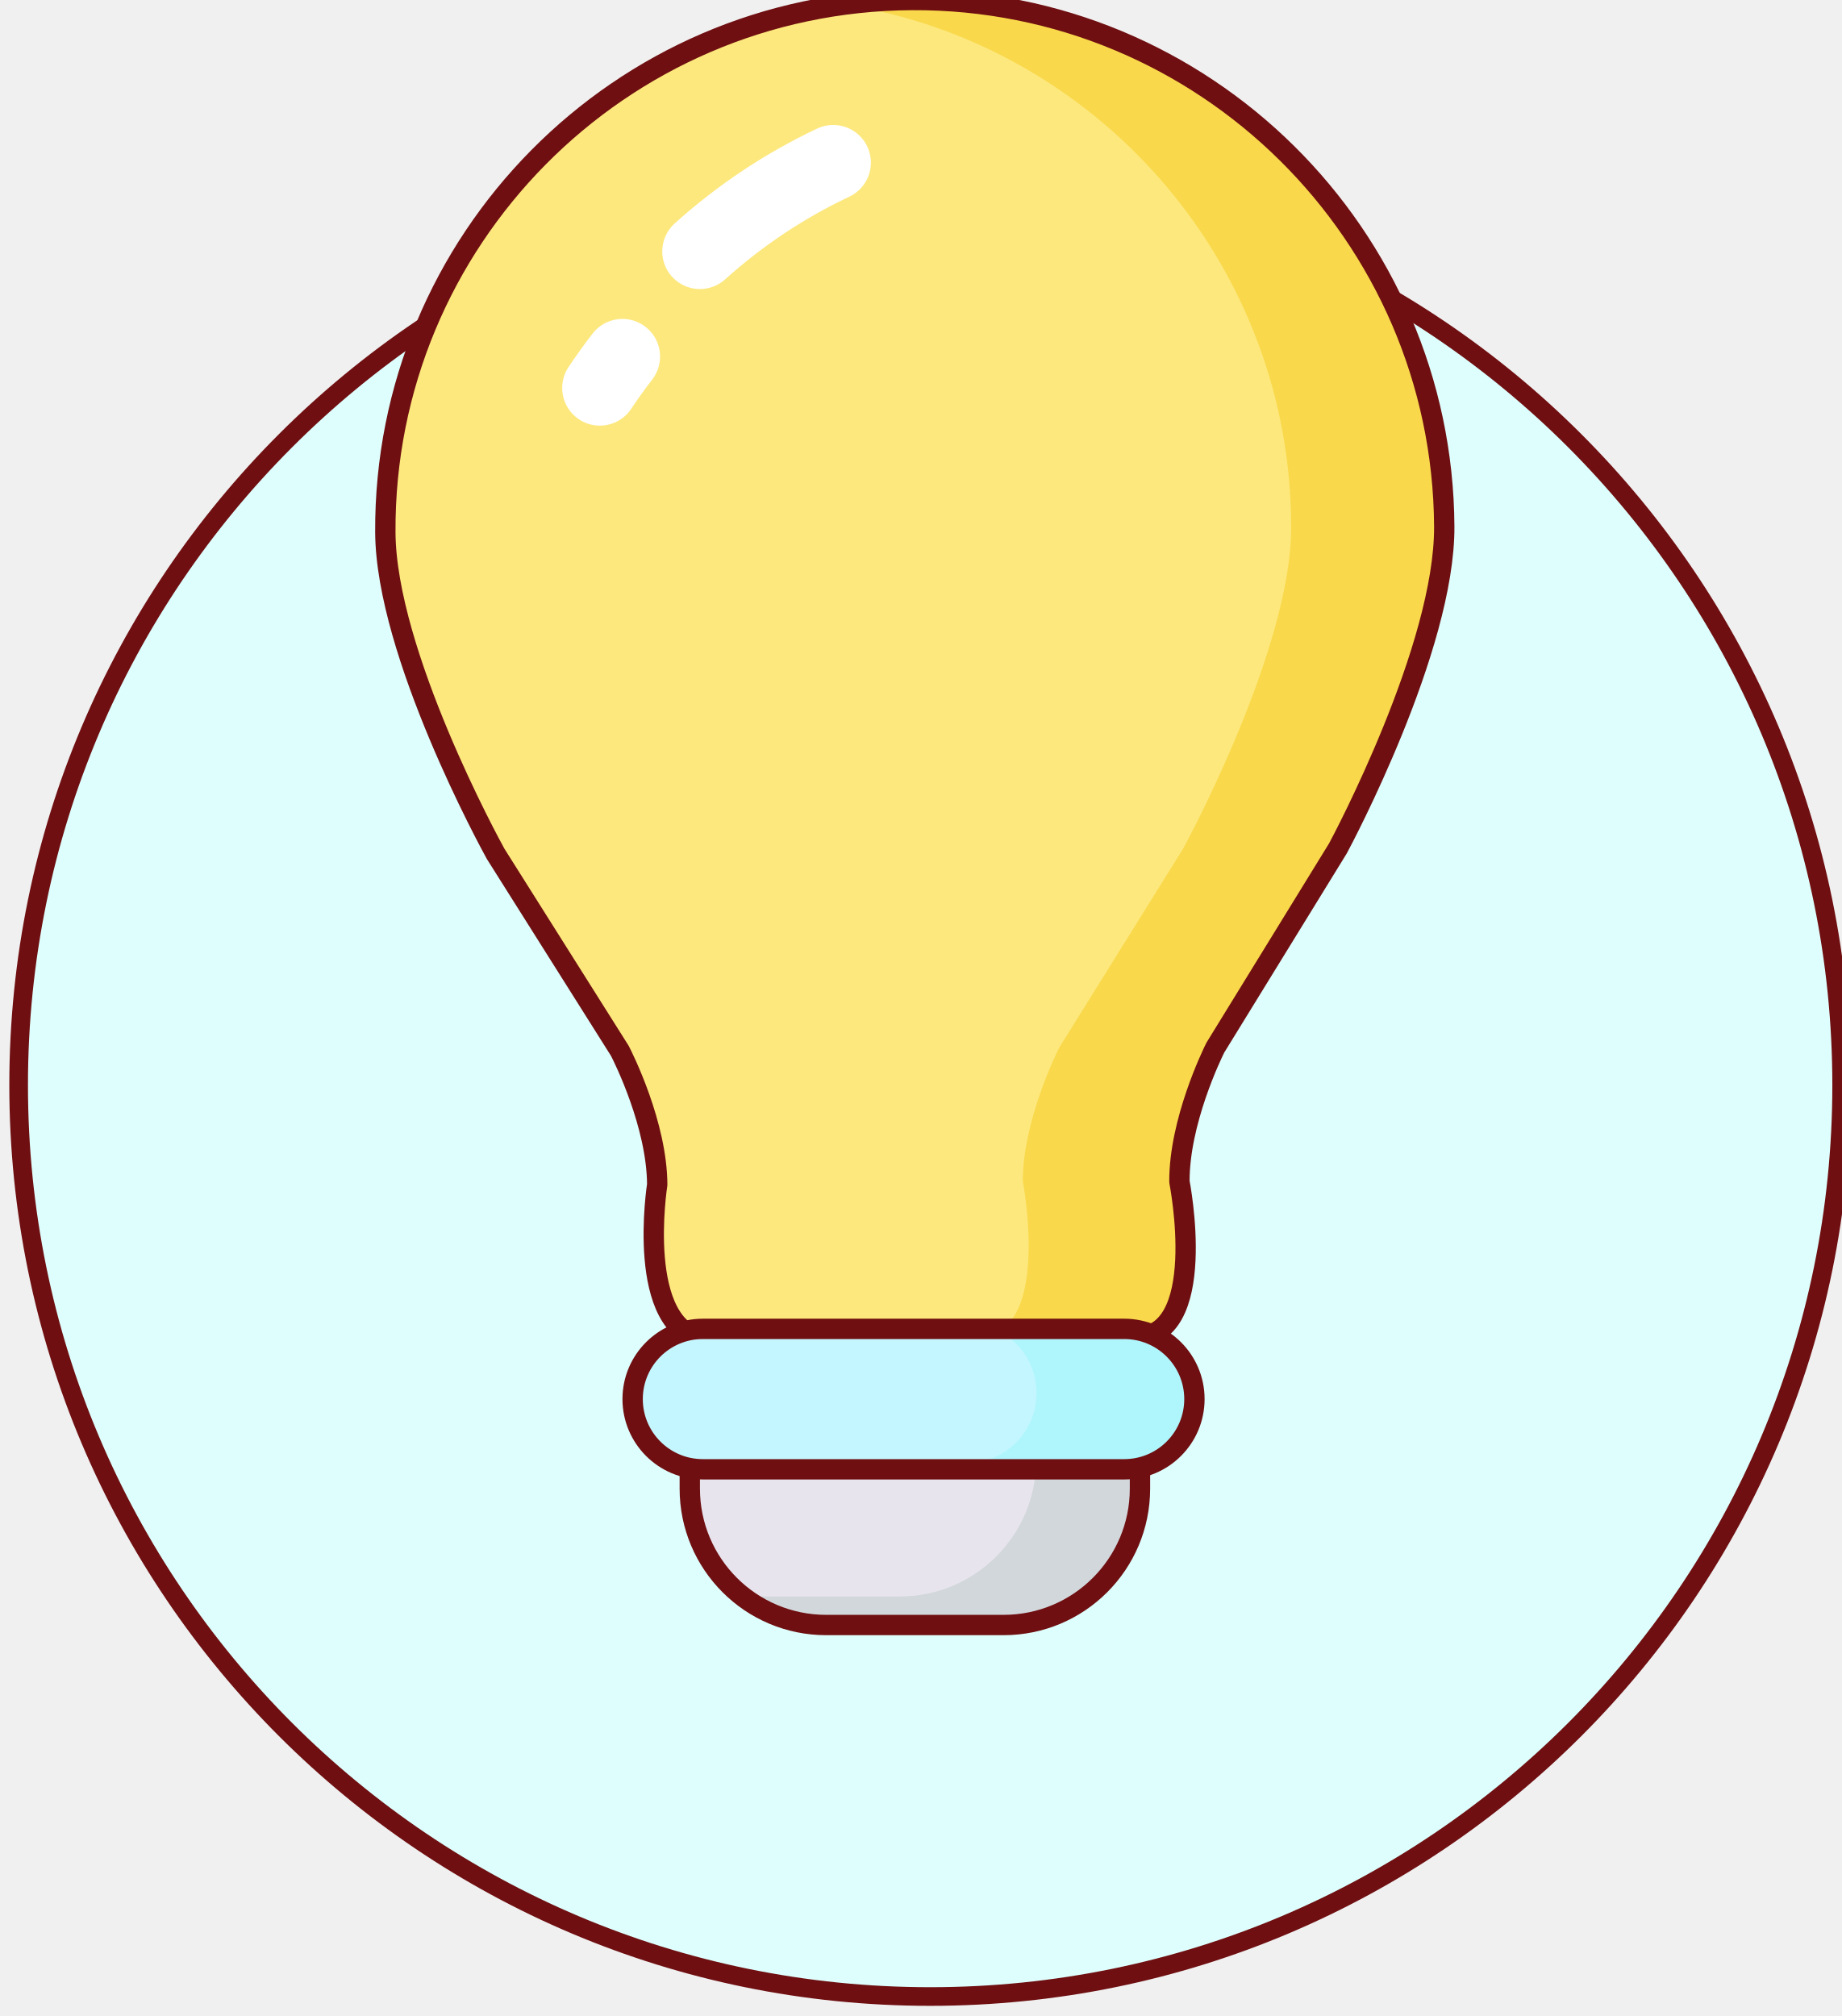
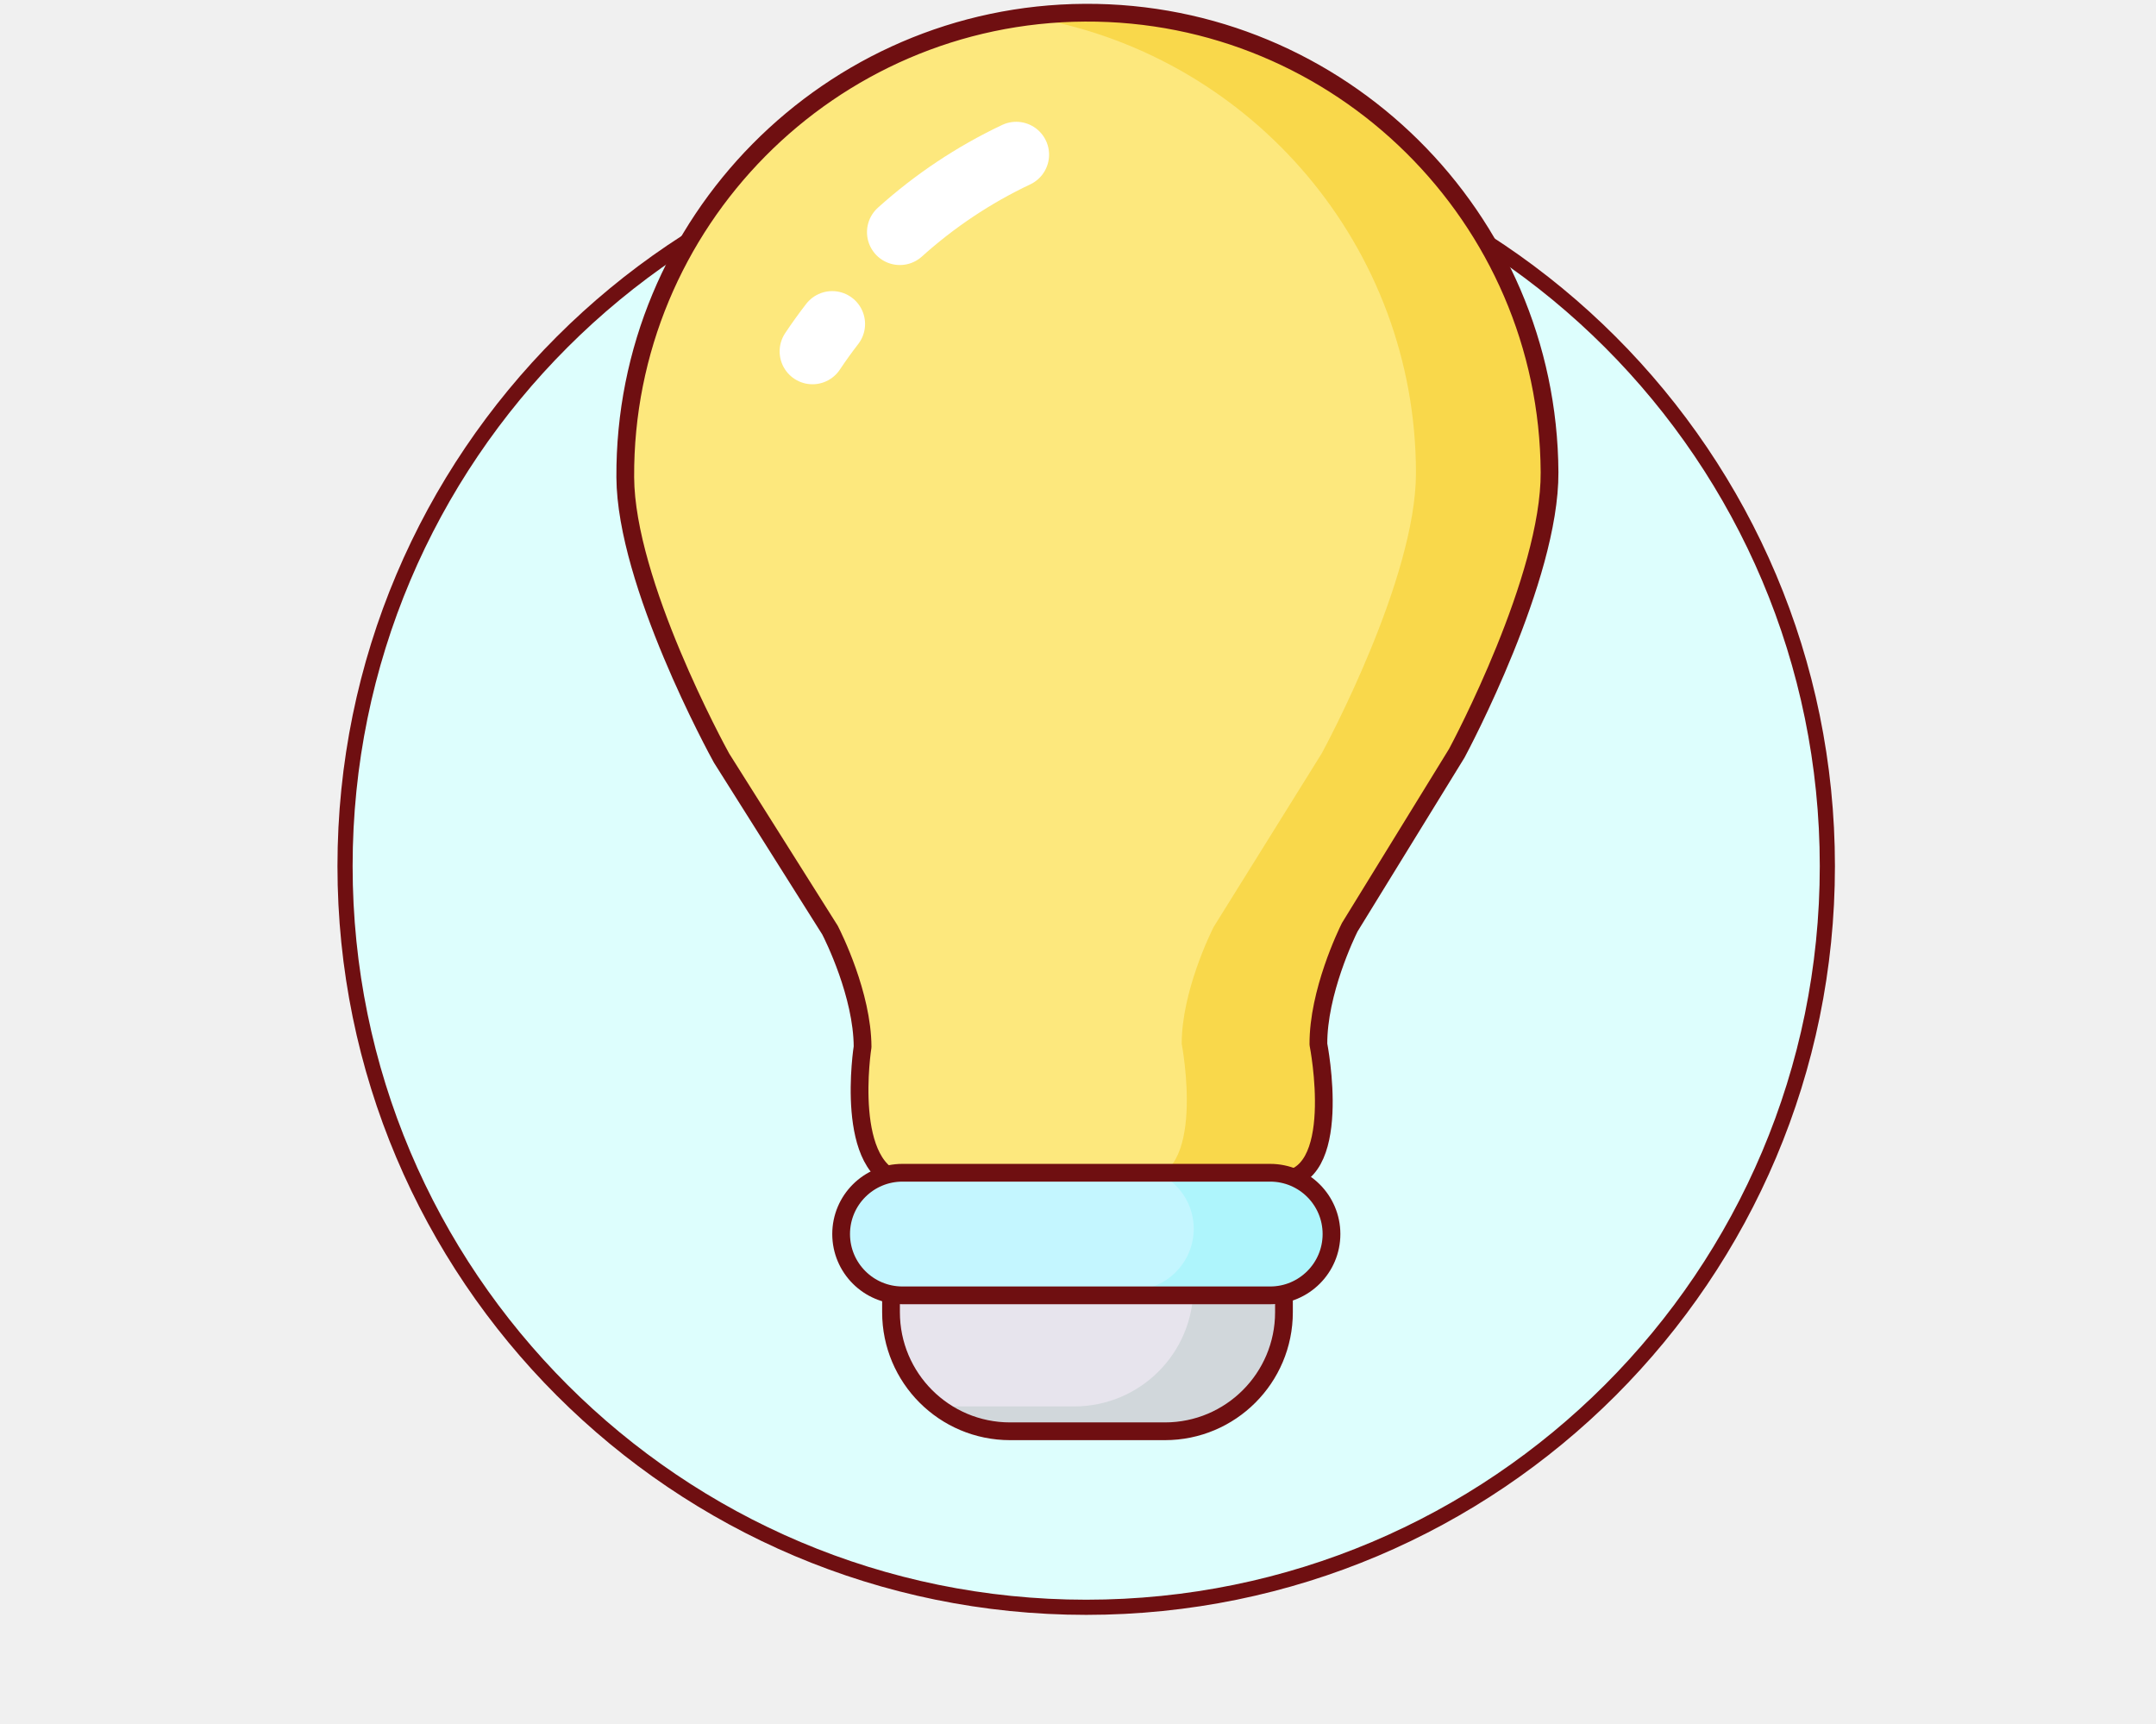
- <svg xmlns="http://www.w3.org/2000/svg" version="1.1" id="Layer_1" x="0px" y="0px" width="1087px" height="1190.021px" viewBox="0 0 1087 1190.021" enable-background="new 0 0 1087 1190.021" xml:space="preserve">
-   <g id="Layer_2">
-     <circle fill="#DDFEFD" stroke="#6F0F11" stroke-width="11" stroke-linecap="round" stroke-linejoin="round" stroke-miterlimit="10" cx="549" cy="640.522" r="538" />
+ <svg xmlns="http://www.w3.org/2000/svg" version="1.1" id="light_1_" x="0px" y="0px" width="1359.98px" height="1087px" viewBox="1457.735 1241.751 1359.98 1087" enable-background="new 1457.735 1241.751 1359.98 1087" xml:space="preserve">
+   <g id="Layer_2_3_">
+     <circle fill="#DDFEFD" stroke="#6F0F11" stroke-width="9.559" stroke-linecap="round" stroke-linejoin="round" stroke-miterlimit="10" cx="2142.897" cy="1788.06" r="467.513" />
  </g>
  <g id="light">
-     <path fill="#E7E4ED" d="M672.844,881.12c0,44.465-36.045,80.51-80.512,80.51H487.643c-44.465,0-80.511-36.047-80.511-80.51v-66.042   c0-44.468,36.046-80.511,80.511-80.511h104.69c44.469,0,80.512,36.044,80.512,80.511L672.844,881.12L672.844,881.12z" />
-     <path fill="#D1D7DB" d="M591.131,734.567h-7.886c17.329,14.768,28.333,36.735,28.333,61.289v66.043   c0,44.465-36.043,80.51-80.51,80.51h-96.803c14.054,11.977,32.264,19.221,52.178,19.221h104.688c44.471,0,80.51-36.047,80.51-80.51   v-66.042C671.642,770.611,635.598,734.567,591.131,734.567z" />
-     <path fill="none" stroke="#6F0F11" stroke-width="12" stroke-linecap="round" stroke-linejoin="round" stroke-miterlimit="10" d="   M672.844,878.715c0,44.465-36.045,80.51-80.512,80.51H487.645c-44.465,0-80.511-36.046-80.511-80.51v-66.042   c0-44.467,36.046-80.51,80.511-80.51h104.688c44.469,0,80.512,36.044,80.512,80.51L672.844,878.715L672.844,878.715z" />
-     <path fill="#FDE87D" d="M539.784,1.226c-172.323,0-312.502,140.189-312.502,312.491c0,71.439,61.134,184.82,64.07,190.175   l72.705,116.725c2.066,4.08,21.609,43.623,21.609,79.016c0,0-13.843,84.996,27.774,91.688   c10.336,2.316,241.583,0.814,252.677-0.021c45.666,1.737,27.773-91.667,27.773-91.667c0-35.259,19.562-74.957,21.617-79.025   l73.026-117.271c2.616-4.784,63.76-118.165,63.76-189.615C852.287,141.415,712.105,1.226,539.784,1.226z" />
-     <path fill="#F9D84B" d="M538.582,2.396c-10.812,0-21.499,0.554-32.033,1.63C651.764,30.878,762.095,158.443,762.102,311.3   c0,71.448-61.141,184.83-63.759,189.613l-73.026,117.271c-2.056,4.068-21.619,43.771-21.619,79.025   c0,0,17.894,93.405-27.772,91.669c-6.94,0.522-100.038,1.307-171.31,1.253c2.309,1.101,4.837,1.907,7.622,2.355   c10.336,2.313,241.582,0.812,252.678-0.021c45.666,1.735,27.771-91.669,27.771-91.669c0-35.257,19.565-74.956,21.62-79.026   l73.027-117.271c2.616-4.783,63.759-118.165,63.759-189.613C851.084,142.584,710.905,2.396,538.582,2.396z" />
-     <path fill="none" stroke="#6F0F11" stroke-width="12" stroke-linecap="round" stroke-linejoin="round" stroke-miterlimit="10" d="   M538.235,0.005c-172.32,0.936-311.735,141.884-310.8,314.184c0.388,71.437,62.137,184.485,65.102,189.825l73.338,116.327   c2.087,4.066,21.845,43.504,22.037,78.897c0,0-13.382,85.065,28.273,91.536c10.349,2.259,241.583-0.498,252.67-1.396   c45.676,1.488,27.277-91.818,27.277-91.818c-0.19-35.257,19.154-75.061,21.188-79.143L789.71,500.75   c2.591-4.797,63.116-118.509,62.729-189.956C851.497,138.495,710.555-0.931,538.235,0.005z" />
+     <path fill="#E7E4ED" d="M2267.641,2071.694c0,41.479-33.621,75.103-75.104,75.103h-97.658c-41.479,0-75.102-33.626-75.102-75.103   v-61.605c0-41.48,33.623-75.103,75.102-75.103h97.658c41.482,0,75.105,33.623,75.105,75.103L2267.641,2071.694L2267.641,2071.694z" />
+     <path fill="#D1D7DB" d="M2191.417,1934.986h-7.355c16.164,13.775,26.432,34.267,26.432,57.172v61.607   c0,41.478-33.625,75.102-75.105,75.102h-90.299c13.109,11.172,30.096,17.93,48.674,17.93h97.654   c41.484,0,75.104-33.626,75.104-75.103v-61.605C2266.52,1968.609,2232.897,1934.986,2191.417,1934.986z" />
+     <path fill="none" stroke="#6F0F11" stroke-width="11.194" stroke-linecap="round" stroke-linejoin="round" stroke-miterlimit="10" d="   M2267.641,2069.451c0,41.479-33.621,75.102-75.104,75.102h-97.656c-41.479,0-75.102-33.624-75.102-75.102v-61.606   c0-41.479,33.623-75.102,75.102-75.102h97.656c41.482,0,75.105,33.623,75.105,75.102L2267.641,2069.451L2267.641,2069.451z" />
+     <path fill="#FDE87D" d="M2143.518,1250.902c-160.746,0-291.51,130.772-291.51,291.501c0,66.641,57.027,172.406,59.768,177.4   l67.82,108.886c1.928,3.806,20.156,40.693,20.156,73.708c0,0-12.912,79.287,25.91,85.53c9.641,2.159,225.355,0.759,235.703-0.021   c42.6,1.621,25.908-85.51,25.908-85.51c0-32.891,18.248-69.922,20.166-73.717l68.121-109.394   c2.439-4.463,59.475-110.228,59.475-176.879C2435.032,1381.675,2304.266,1250.902,2143.518,1250.902z" />
+     <path fill="#F9D84B" d="M2142.397,1251.994c-10.086,0-20.055,0.517-29.883,1.52c135.463,25.049,238.383,144.046,238.389,286.635   c0,66.649-57.033,172.415-59.475,176.878l-68.119,109.393c-1.918,3.796-20.168,40.832-20.168,73.718   c0,0,16.691,87.132-25.908,85.512c-6.475,0.487-93.318,1.22-159.803,1.169c2.154,1.027,4.512,1.779,7.111,2.197   c9.641,2.156,225.354,0.757,235.705-0.021c42.598,1.619,25.906-85.511,25.906-85.511c0-32.89,18.25-69.922,20.166-73.719   l68.123-109.394c2.439-4.462,59.475-110.229,59.475-176.877C2433.909,1382.765,2303.147,1251.994,2142.397,1251.994z" />
+     <path fill="none" stroke="#6F0F11" stroke-width="11.194" stroke-linecap="round" stroke-linejoin="round" stroke-miterlimit="10" d="   M2142.073,1249.764c-160.744,0.873-290.793,132.354-289.922,293.08c0.363,66.639,57.963,172.093,60.729,177.074l68.412,108.515   c1.947,3.793,20.377,40.581,20.557,73.597c0,0-12.482,79.352,26.373,85.388c9.656,2.107,225.357-0.464,235.699-1.302   c42.607,1.389,25.445-85.65,25.445-85.65c-0.178-32.89,17.867-70.021,19.766-73.828l67.527-109.763   c2.416-4.475,58.875-110.549,58.514-177.197C2434.293,1378.951,2302.819,1248.89,2142.073,1249.764z" />
    <g id="Isolation_Mode">
-       <path fill="#C4F6FF" d="M703.183,827.075c0,22.892-18.559,41.447-41.448,41.447H413.046c-22.892,0-41.447-18.558-41.447-41.447    l0,0c0-22.895,18.557-41.448,41.447-41.448h248.688C684.625,785.627,703.183,804.183,703.183,827.075L703.183,827.075z" />
-       <path fill="#AEF5FC" d="M662.931,784.44h-75.664c14.466,6.471,24.552,20.977,24.552,37.849c0,22.892-18.56,41.447-41.449,41.447    H397.343c5.163,2.31,10.878,3.603,16.897,3.603h248.691c22.892,0,41.448-18.556,41.448-41.447    C704.38,802.998,685.821,784.44,662.931,784.44z" />
-       <path fill="none" stroke="#6F0F11" stroke-width="12" stroke-linecap="round" stroke-linejoin="round" stroke-miterlimit="10" d="    M704.985,825.862c0,22.891-18.561,41.445-41.448,41.445H414.848c-22.892,0-41.448-18.557-41.448-41.445l0,0    c0-22.896,18.557-41.449,41.448-41.449h248.689C686.426,784.413,704.985,802.97,704.985,825.862L704.985,825.862z" />
+       <path fill="#C4F6FF" d="M2295.942,2021.28c0,21.354-17.311,38.663-38.662,38.663h-231.986c-21.354,0-38.662-17.312-38.662-38.663    l0,0c0-21.357,17.311-38.664,38.662-38.664h231.984C2278.631,1982.616,2295.942,1999.925,2295.942,2021.28L2295.942,2021.28z" />
+       <path fill="#AEF5FC" d="M2258.395,1981.509h-70.582c13.494,6.036,22.904,19.568,22.904,35.307    c0,21.354-17.314,38.664-38.668,38.664h-161.404c4.816,2.153,10.148,3.36,15.764,3.36h231.986    c21.354,0,38.664-17.31,38.664-38.664C2297.059,1998.82,2279.747,1981.509,2258.395,1981.509z" />
+       <path fill="none" stroke="#6F0F11" stroke-width="11.194" stroke-linecap="round" stroke-linejoin="round" stroke-miterlimit="10" d="    M2297.624,2020.148c0,21.354-17.314,38.661-38.664,38.661h-231.984c-21.354,0-38.664-17.311-38.664-38.661l0,0    c0-21.358,17.311-38.665,38.664-38.665h231.984C2280.311,1981.483,2297.624,1998.794,2297.624,2020.148L2297.624,2020.148z" />
    </g>
    <g id="highlight">
-       <path fill="none" stroke="#FFFFFF" stroke-width="44.447" stroke-linecap="round" stroke-linejoin="round" stroke-miterlimit="10" d="    M413.108,148.397c23.396-21.078,49.877-38.798,78.683-52.403" />
-       <path fill="none" stroke="#FFFFFF" stroke-width="44.447" stroke-linecap="round" stroke-linejoin="round" stroke-miterlimit="10" d="    M354.038,229.019c4.226-6.341,8.67-12.524,13.321-18.541" />
+       <path fill="none" stroke="#FFFFFF" stroke-width="41.462" stroke-linecap="round" stroke-linejoin="round" stroke-miterlimit="10" d="    M2025.352,1388.188c21.824-19.663,46.527-36.191,73.396-48.883" />
+       <path fill="none" stroke="#FFFFFF" stroke-width="41.462" stroke-linecap="round" stroke-linejoin="round" stroke-miterlimit="10" d="    M1970.25,1463.396c3.941-5.916,8.086-11.684,12.426-17.296" />
    </g>
  </g>
</svg>
